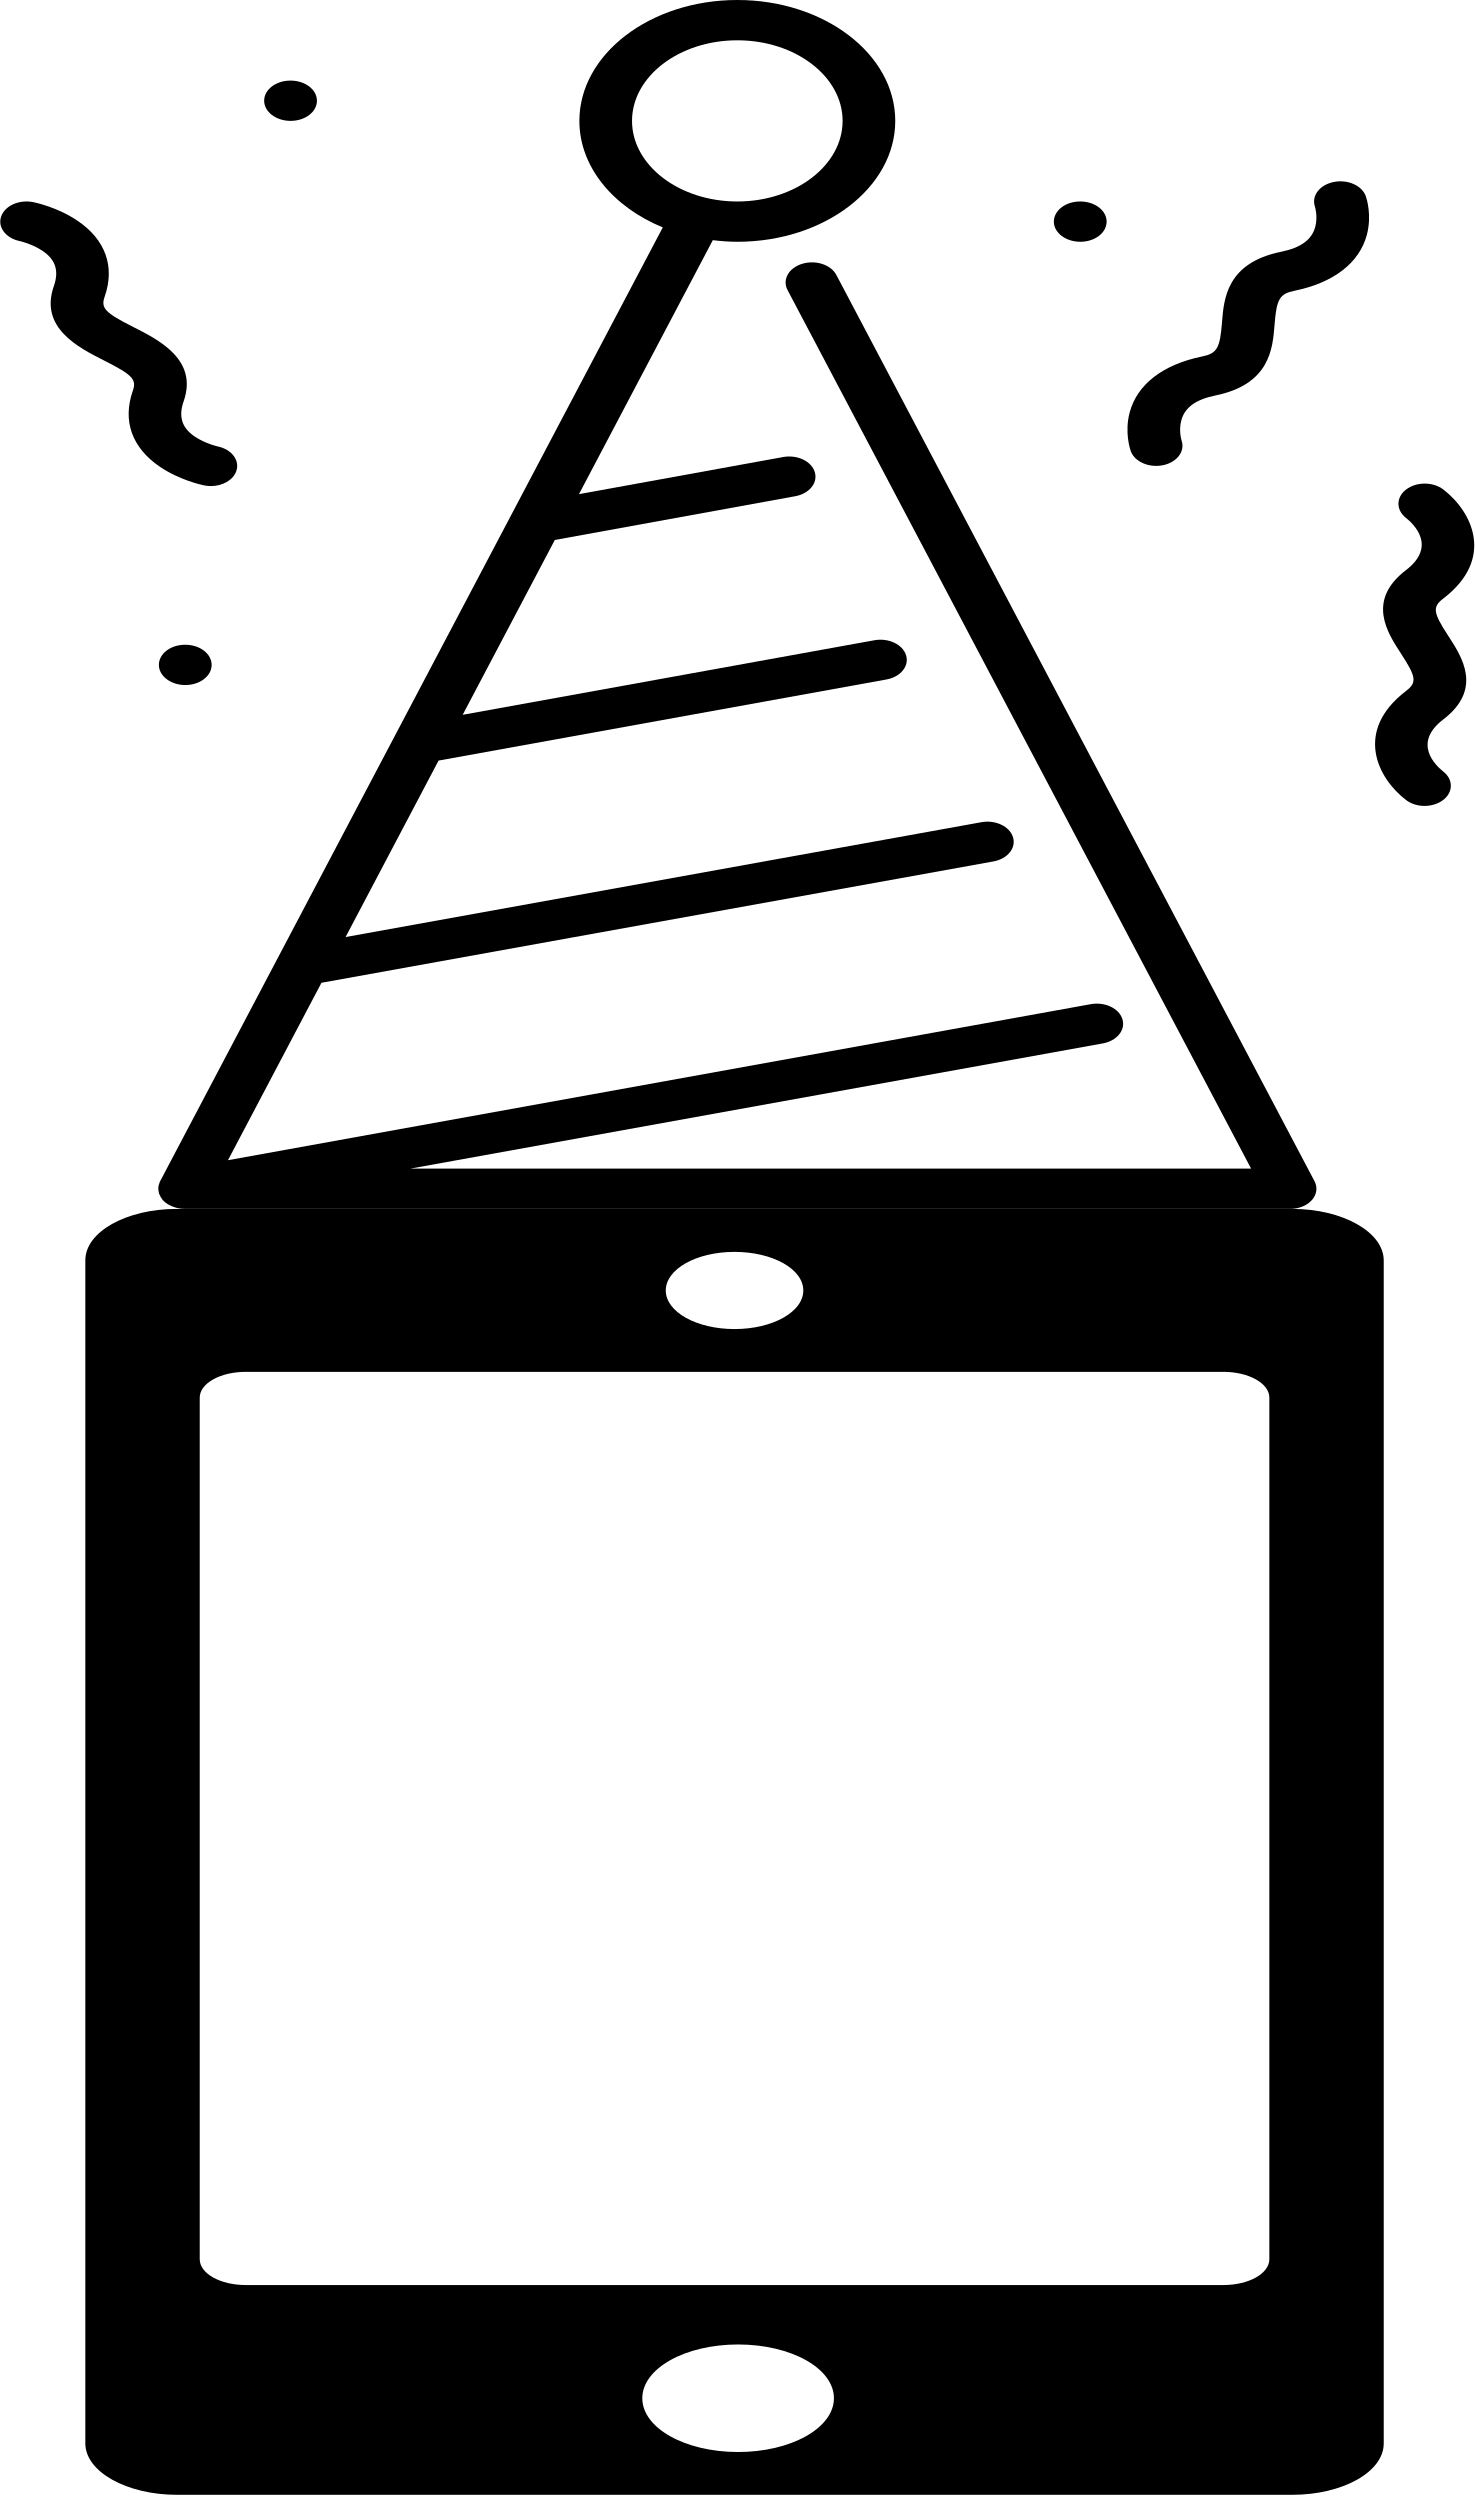
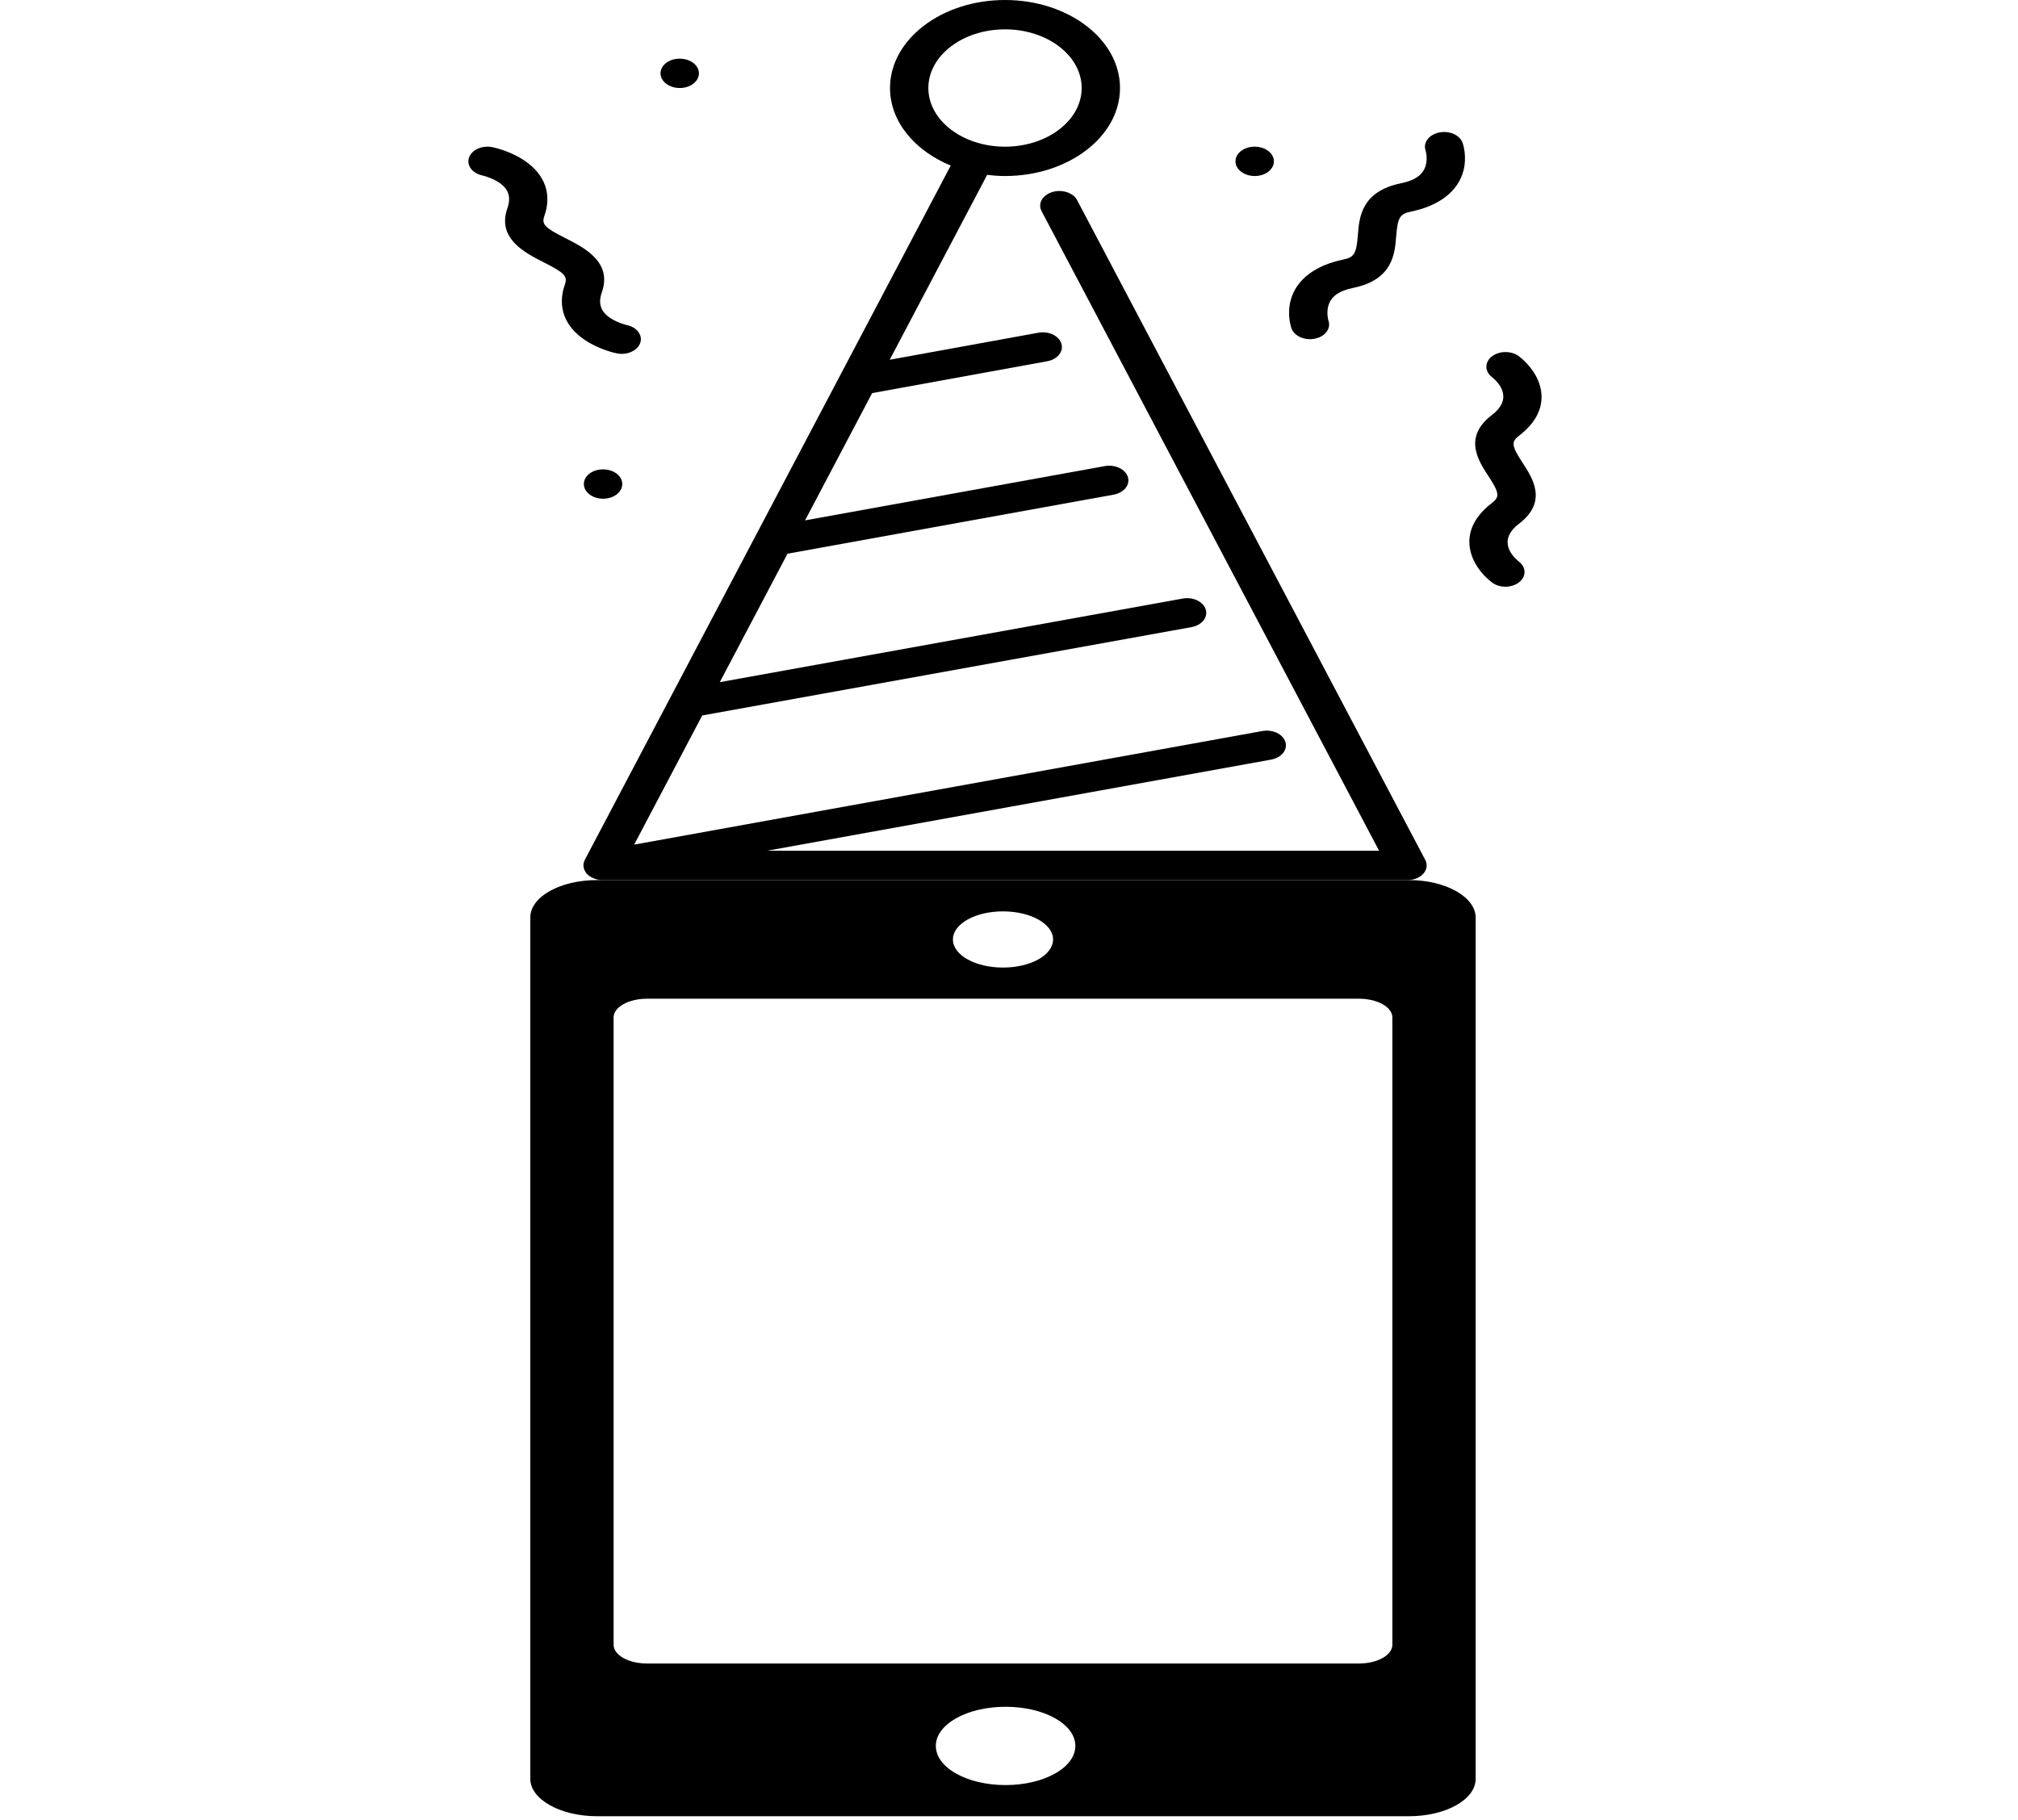
- <svg xmlns="http://www.w3.org/2000/svg" width="266px" height="451px" viewBox="646 273 266 451" version="1.1">
+ <svg xmlns="http://www.w3.org/2000/svg" width="100%" height="auto" viewBox="530 273 500 451" version="1.1">
  <defs />
  <g id="Group-3" stroke="none" stroke-width="1" fill="none" fill-rule="evenodd" transform="translate(646, 273)">
    <g id="hat2" fill="#000000">
      <g id="Layer_1">
        <g id="Group">
          <path d="M52.426,21.809 C55.053,21.809 57.175,20.18 57.175,18.174 C57.175,16.168 55.053,14.539 52.426,14.539 L52.379,14.539 C49.758,14.539 47.654,16.168 47.654,18.174 C47.654,20.18 49.805,21.809 52.426,21.809 L52.426,21.809 Z" id="Shape" />
          <path d="M36.808,87.561 C37.221,87.645 37.635,87.689 38.043,87.689 C40.142,87.689 42.056,86.617 42.626,84.992 C43.305,83.051 41.799,81.059 39.268,80.539 C39.249,80.535 36.994,80.02 35.137,78.758 C32.801,77.173 32.164,75.156 33.128,72.401 C35.754,64.906 28.702,61.34 24.035,58.985 C18.93,56.404 18.156,55.583 18.882,53.515 C20.772,48.113 19.043,43.253 14.001,39.833 C10.458,37.427 6.469,36.562 6.028,36.471 C3.478,35.944 0.89,37.104 0.211,39.041 C-0.468,40.982 1.037,42.974 3.568,43.493 C3.592,43.497 5.848,44.013 7.705,45.274 C10.036,46.859 10.677,48.876 9.708,51.631 C7.087,59.126 14.139,62.692 18.802,65.048 C23.912,67.628 24.681,68.45 23.954,70.518 C22.065,75.919 23.798,80.779 28.836,84.199 C32.382,86.606 36.367,87.471 36.808,87.561 L36.808,87.561 Z" id="Shape" />
          <path d="M194.887,43.617 C197.513,43.617 199.635,41.989 199.635,39.983 C199.635,37.976 197.513,36.348 194.887,36.348 L194.839,36.348 C192.218,36.348 190.114,37.976 190.114,39.983 C190.114,41.989 192.266,43.617 194.887,43.617 L194.887,43.617 Z" id="Shape" />
          <path d="M240.579,32.836 C238.043,33.356 236.542,35.352 237.221,37.289 C237.226,37.307 237.767,39.059 237.274,40.916 C236.647,43.257 234.681,44.689 231.082,45.427 C221.29,47.433 220.782,53.889 220.449,58.163 C220.084,62.841 219.542,63.761 216.836,64.313 C209.779,65.764 205.149,69.34 203.796,74.389 C202.846,77.944 203.862,81.018 203.981,81.356 C204.551,82.981 206.469,84.053 208.564,84.053 C208.972,84.053 209.385,84.01 209.799,83.926 C212.33,83.406 213.835,81.411 213.156,79.474 C213.151,79.455 212.605,77.703 213.104,75.846 C213.73,73.509 215.697,72.073 219.296,71.335 C229.088,69.325 229.596,62.87 229.928,58.599 C230.294,53.921 230.835,53.005 233.542,52.449 C240.599,51.003 245.228,47.422 246.577,42.374 C247.527,38.823 246.515,35.744 246.397,35.406 C245.717,33.469 243.115,32.313 240.579,32.836 L240.579,32.836 Z" id="Shape" />
          <path d="M33.432,116.313 L33.385,116.313 C30.764,116.313 28.66,117.941 28.66,119.947 C28.66,121.953 30.811,123.582 33.432,123.582 C36.058,123.582 38.18,121.953 38.18,119.947 C38.18,117.941 36.058,116.313 33.432,116.313 L33.432,116.313 Z" id="Shape" />
          <path d="M261.254,114.688 C258.514,110.497 258.386,109.494 260.366,107.978 C269.797,100.759 265.533,92.254 260.366,88.299 C258.519,86.889 255.551,86.893 253.689,88.288 C251.832,89.687 251.809,91.985 253.623,93.417 C255.043,94.544 259.25,98.549 253.652,102.838 C246.481,108.327 250.261,114.11 252.759,117.937 C255.499,122.128 255.632,123.131 253.652,124.647 C244.216,131.865 248.48,140.371 253.652,144.325 C254.573,145.031 255.779,145.387 256.985,145.387 C258.191,145.387 259.392,145.034 260.323,144.336 C262.18,142.937 262.204,140.64 260.39,139.207 C258.97,138.081 254.762,134.075 260.366,129.786 C267.532,124.298 263.752,118.515 261.254,114.688 L261.254,114.688 Z" id="Shape" />
          <path d="M150.877,49.6 C149.898,47.746 147.135,46.845 144.698,47.594 C142.262,48.346 141.09,50.462 142.072,52.326 L225.697,210.816 L74.043,210.816 L198.952,188.23 C201.507,187.768 203.088,185.809 202.485,183.857 C201.882,181.902 199.317,180.688 196.768,181.153 L41.125,209.301 L57.992,177.293 L179.216,155.401 C181.766,154.943 183.347,152.983 182.744,151.032 C182.146,149.076 179.577,147.858 177.036,148.327 L62.342,169.042 L79.119,137.209 L159.927,122.575 C162.477,122.114 164.059,120.155 163.455,118.203 C162.852,116.247 160.274,115.04 157.742,115.502 L83.468,128.951 L100.089,97.412 L143.459,89.52 C146.013,89.055 147.59,87.096 146.982,85.144 C146.375,83.189 143.81,81.982 141.265,82.451 L104.444,89.146 L128.591,43.326 C130.034,43.501 131.506,43.617 133.012,43.617 C148.726,43.617 161.504,33.836 161.504,21.809 C161.504,9.781 148.725,0 133.012,0 C117.303,0 104.52,9.781 104.52,21.809 C104.52,30.114 110.617,37.343 119.564,41.026 L28.888,213.092 C28.779,213.299 28.726,213.509 28.669,213.724 C28.65,213.779 28.622,213.833 28.607,213.888 C28.522,214.309 28.555,214.735 28.664,215.149 C28.678,215.196 28.655,215.24 28.669,215.287 C28.683,215.338 28.726,215.374 28.745,215.425 C28.864,215.741 29.025,216.043 29.253,216.334 C29.282,216.37 29.296,216.414 29.33,216.45 C29.339,216.461 29.344,216.475 29.353,216.486 C29.614,216.777 29.933,217.024 30.284,217.245 C30.375,217.304 30.479,217.347 30.579,217.402 C30.873,217.558 31.187,217.693 31.519,217.795 C31.643,217.835 31.761,217.871 31.89,217.904 C32.336,218.009 32.797,218.082 33.277,218.085 L33.286,218.085 L33.291,218.085 L232.736,218.085 C234.317,218.085 235.789,217.486 236.672,216.483 C237.555,215.483 237.731,214.211 237.137,213.088 L150.877,49.6 L150.877,49.6 Z M114.017,21.809 C114.017,13.79 122.541,7.27 133.012,7.27 C143.488,7.27 152.006,13.791 152.006,21.809 C152.006,29.827 143.487,36.348 133.012,36.348 C122.541,36.348 114.017,29.827 114.017,21.809 L114.017,21.809 Z" id="Shape" />
        </g>
      </g>
    </g>
    <g id="phone" transform="translate(14.97351, 218.0859)" fill="#000000">
      <g id="Capa_1">
        <path d="M218.131,0 L16.942,0 C7.829,0 0.42,4.124 0.42,9.271 L0.42,222.707 C0.42,227.82 7.887,231.978 16.942,231.978 L218.131,231.978 C227.244,231.978 234.652,227.854 234.652,222.707 L234.652,9.304 C234.652,4.19 227.245,0 218.131,0 L218.131,0 Z M117.537,7.754 C124.415,7.754 129.942,10.855 129.942,14.716 C129.942,18.576 124.415,21.677 117.537,21.677 C110.658,21.677 105.131,18.576 105.131,14.716 C105.131,10.855 110.658,7.754 117.537,7.754 L117.537,7.754 Z M118.183,224.258 C108.6,224.258 100.898,219.936 100.898,214.558 C100.898,209.179 108.6,204.857 118.183,204.857 C127.767,204.857 135.468,209.179 135.468,214.558 C135.469,219.935 127.708,224.258 118.183,224.258 L118.183,224.258 Z M214.016,189.482 C214.016,192.056 210.313,194.135 205.727,194.135 L29.348,194.135 C24.762,194.135 21.058,192.056 21.058,189.482 L21.058,34.049 C21.058,31.476 24.762,29.397 29.348,29.397 L205.727,29.397 C210.313,29.397 214.016,31.475 214.016,34.049 L214.016,189.482 L214.016,189.482 Z" id="Shape" />
      </g>
    </g>
  </g>
</svg>
